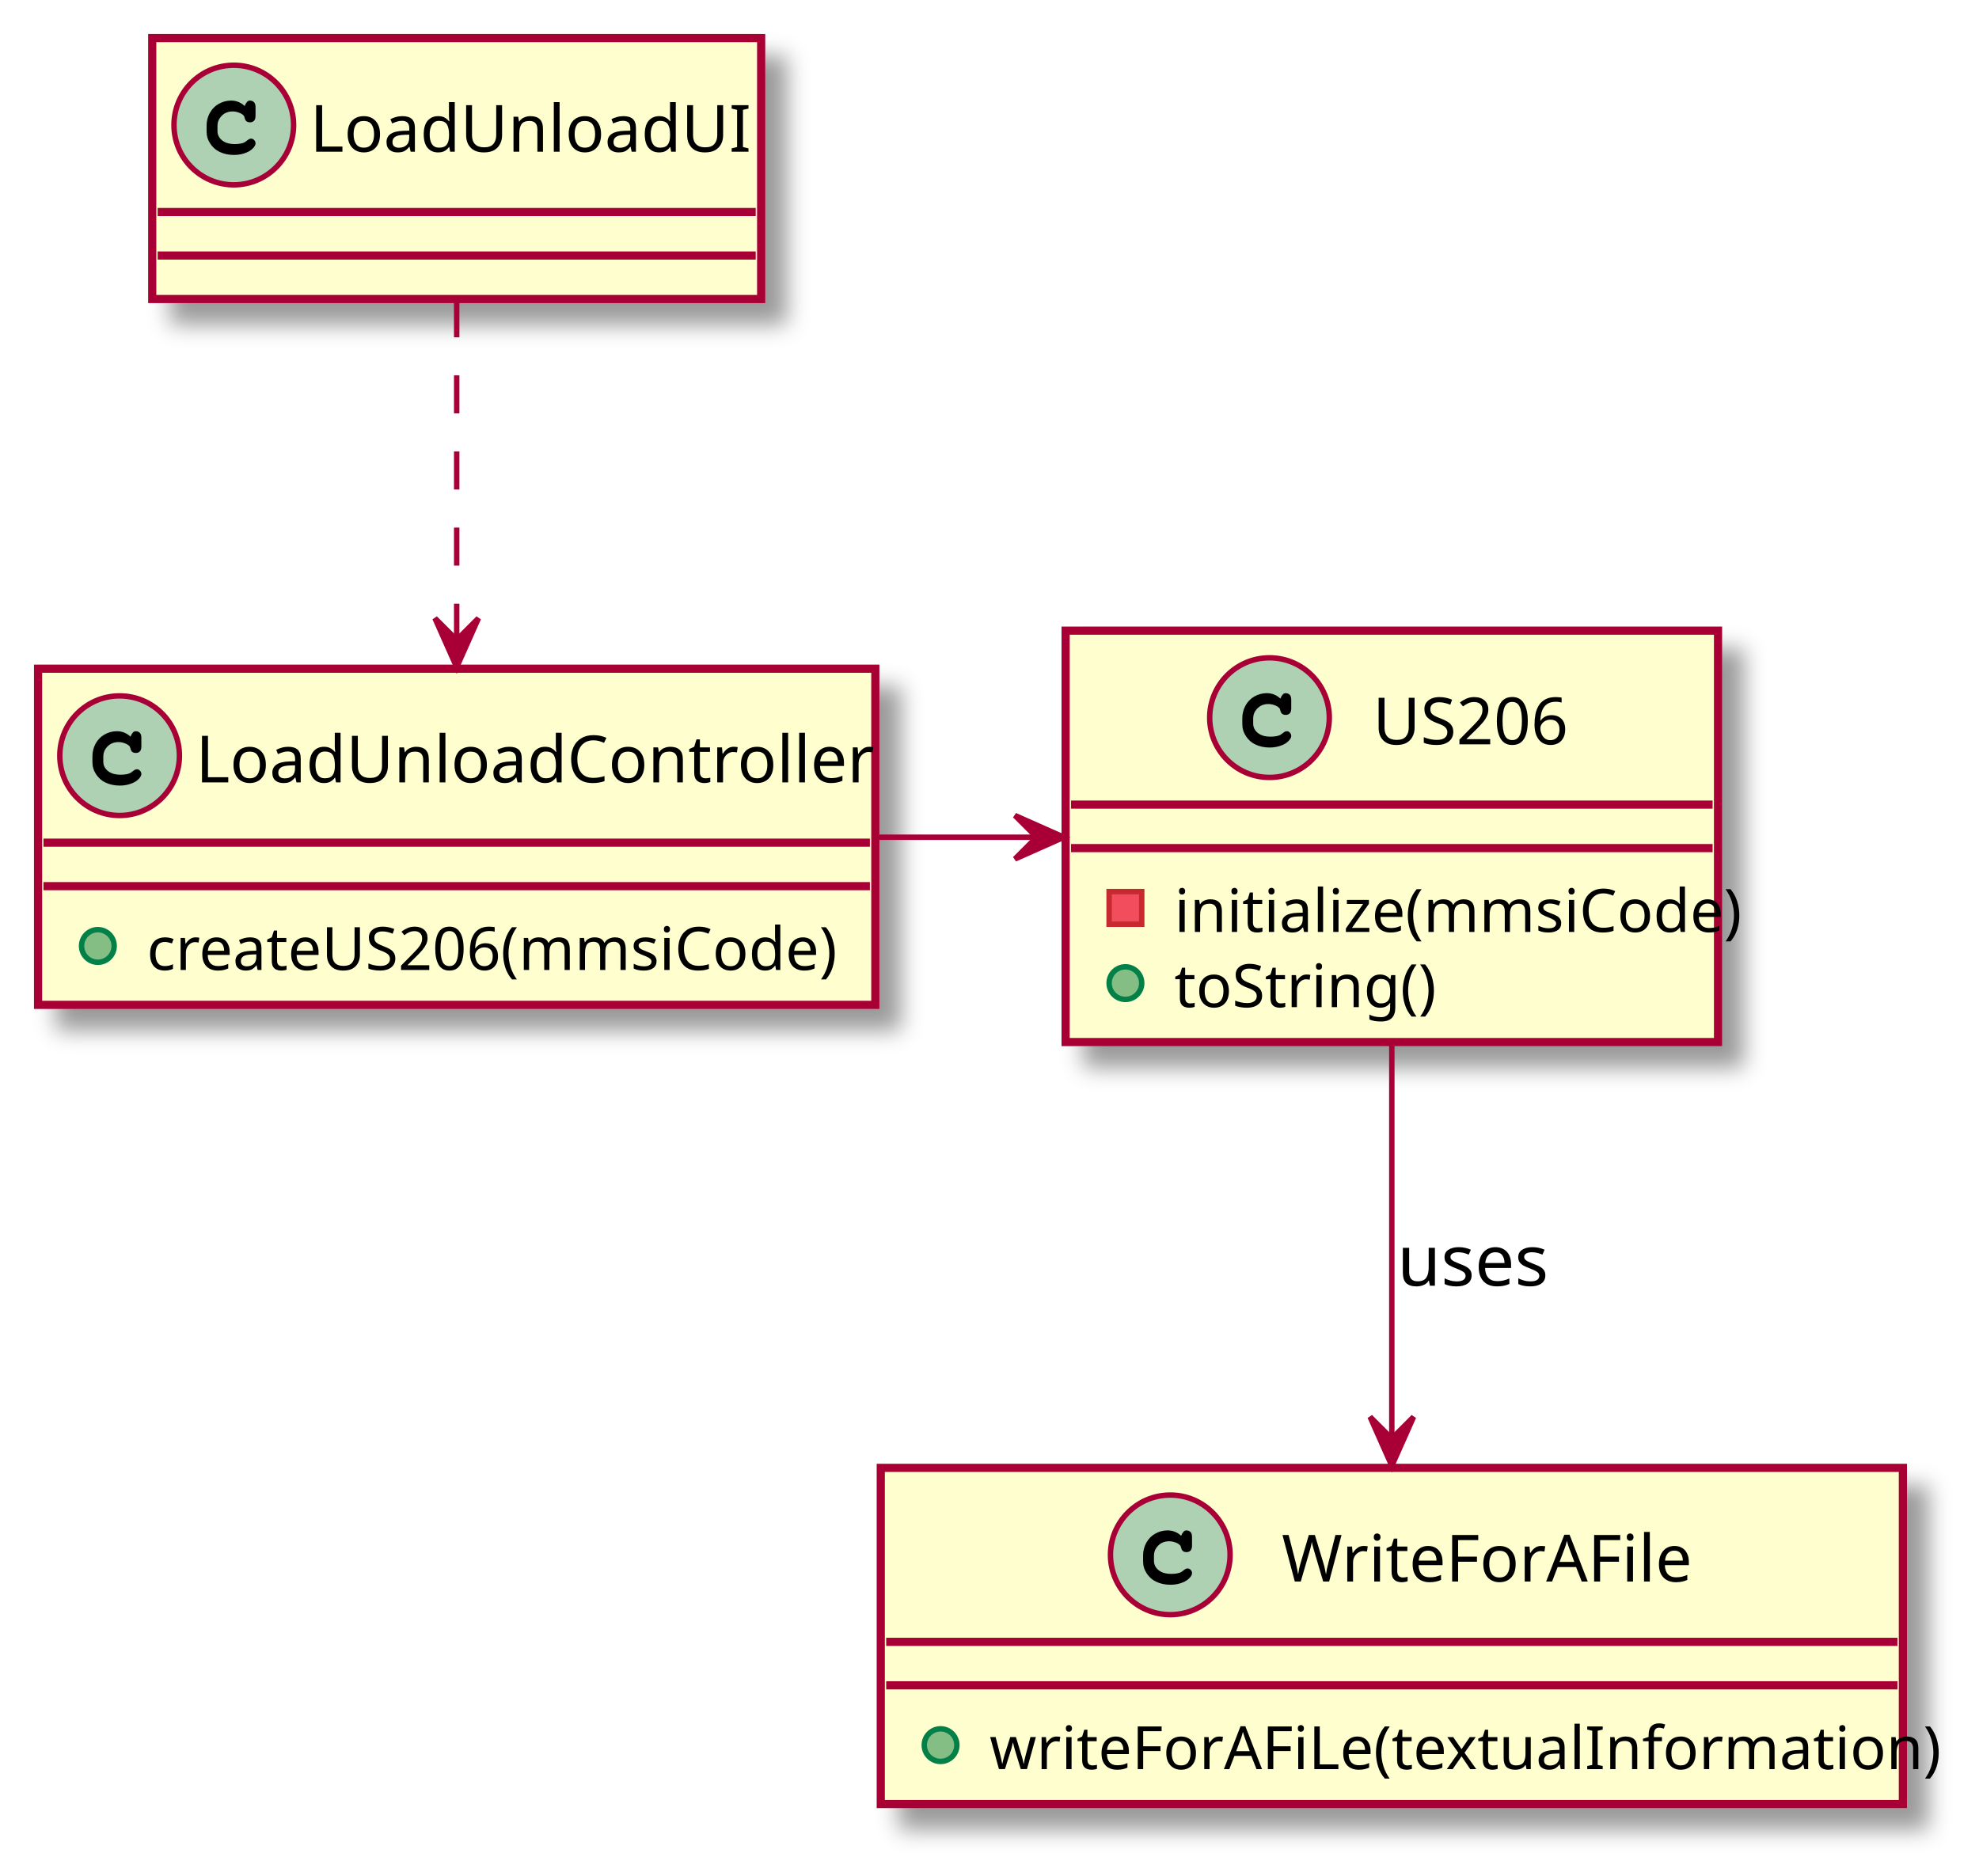
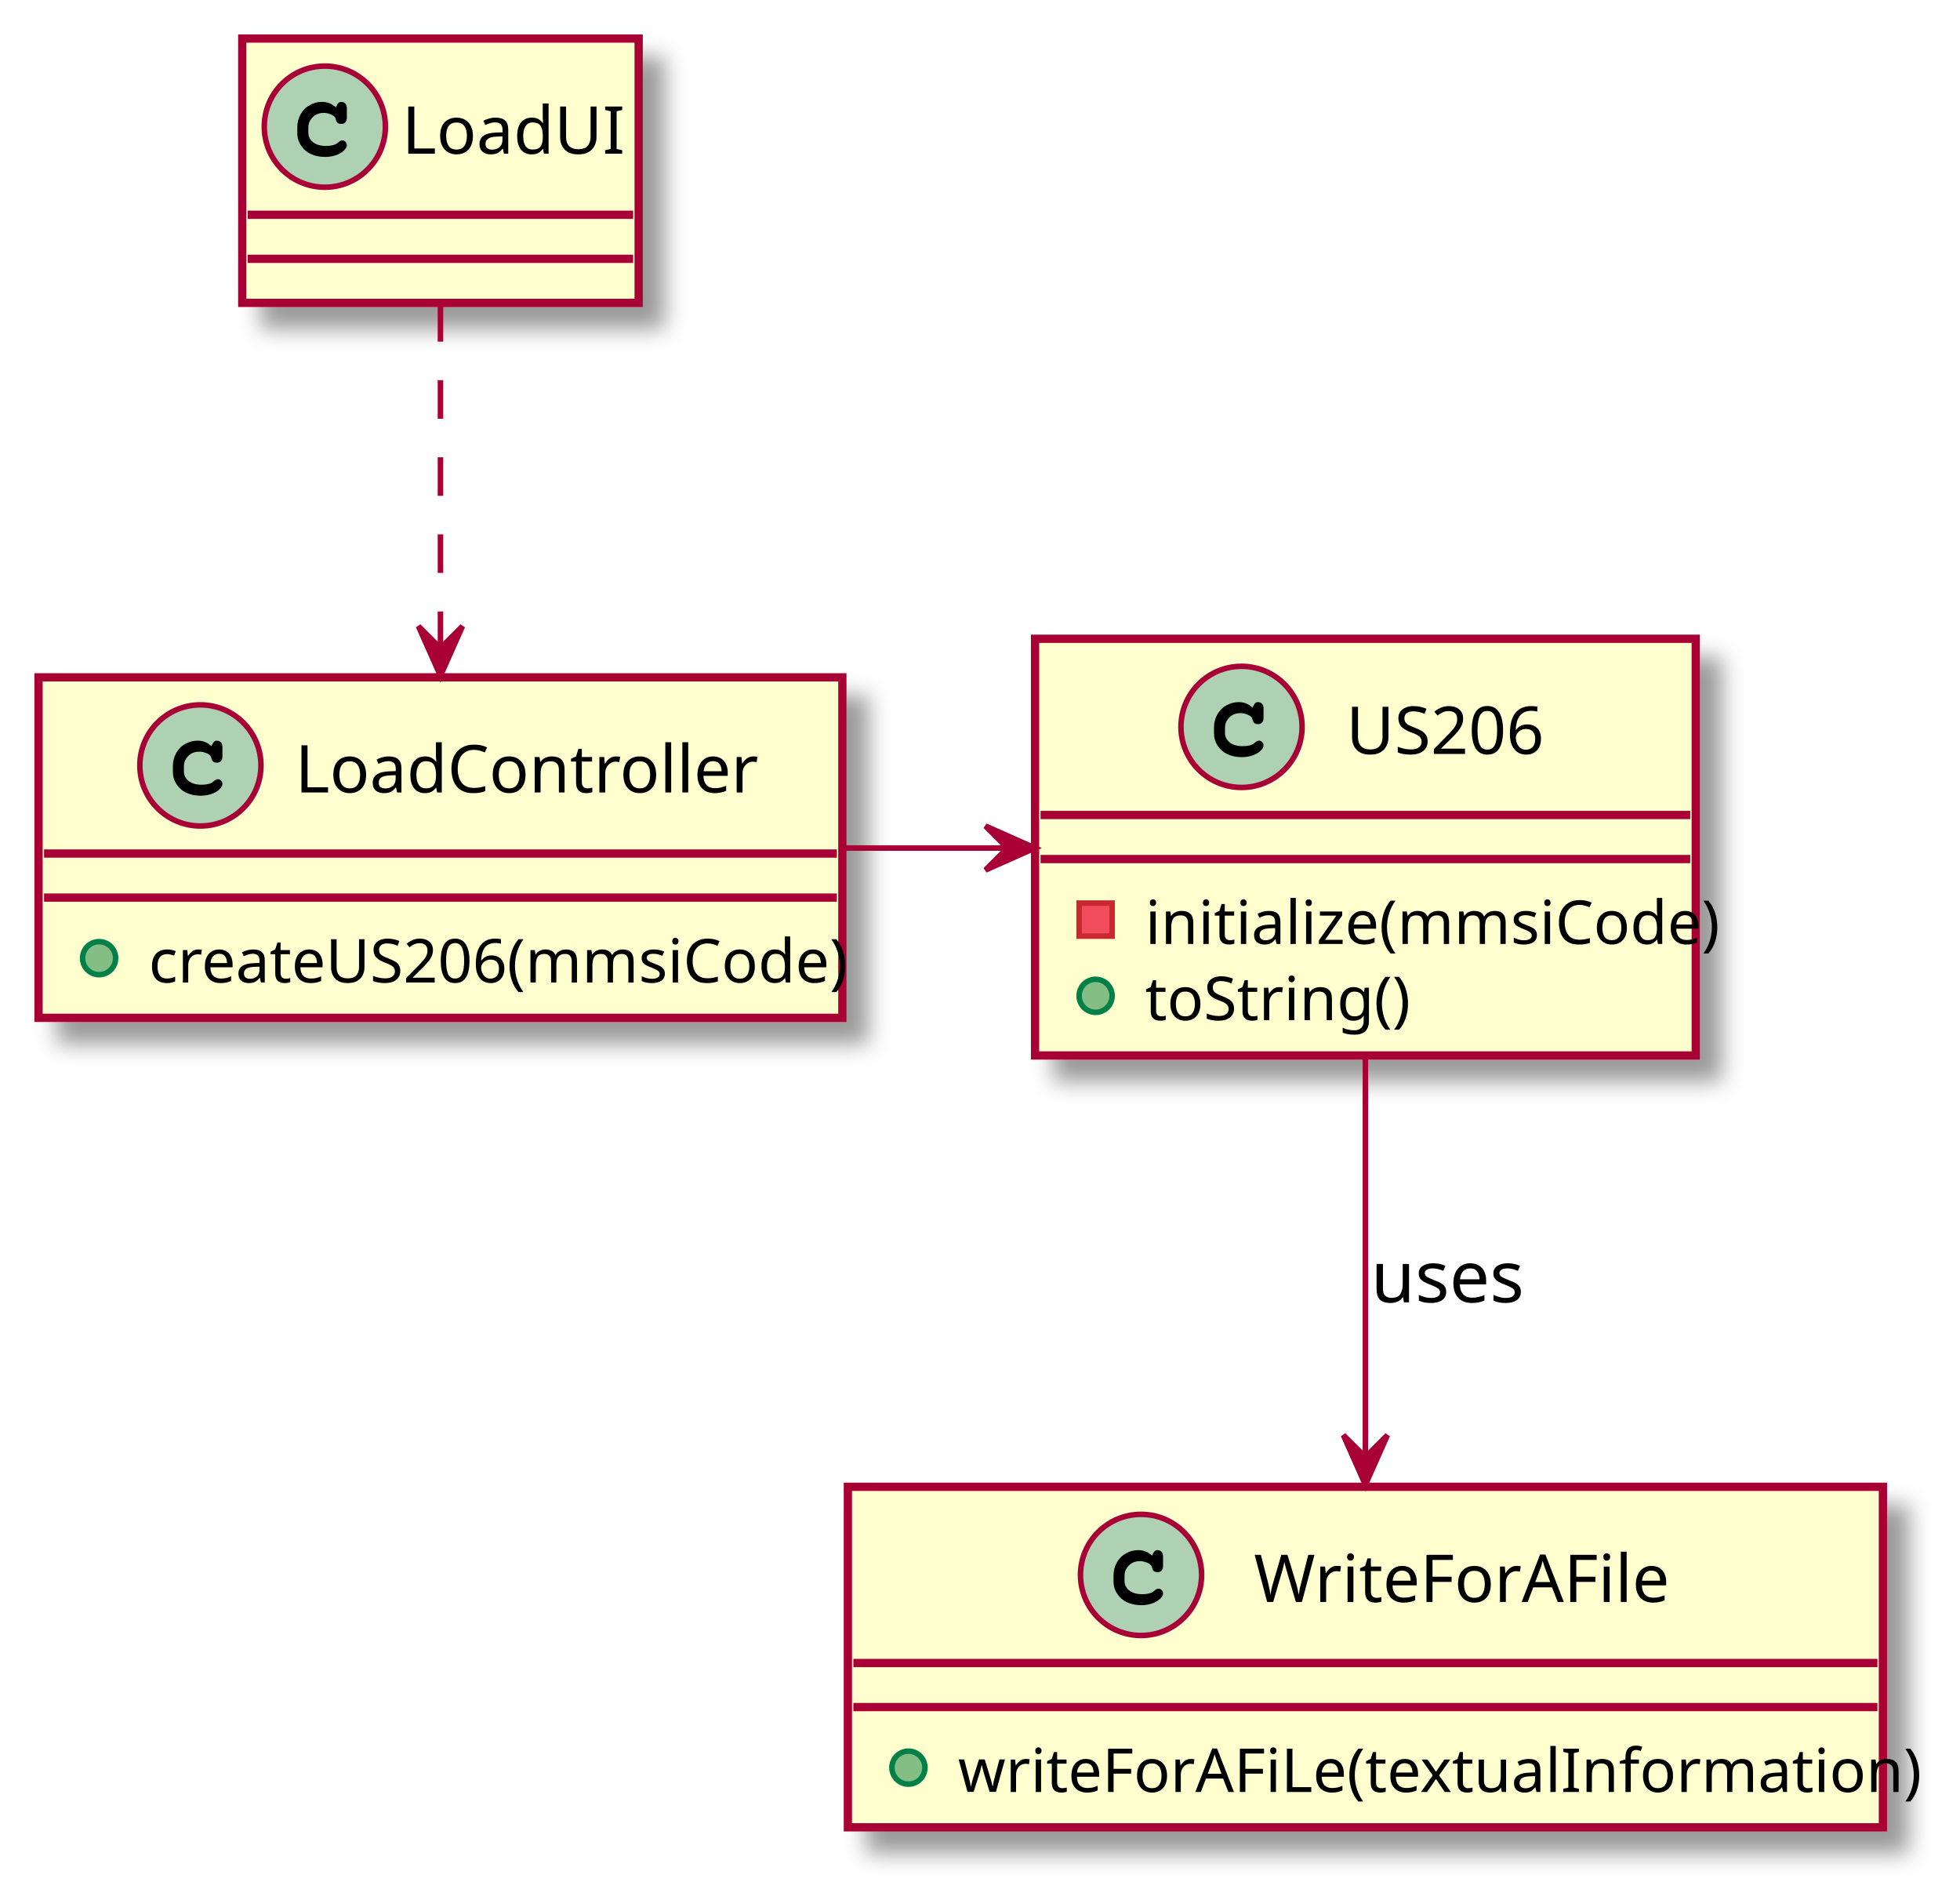
- <svg xmlns="http://www.w3.org/2000/svg" contentScriptType="application/ecmascript" contentStyleType="text/css" height="345px" preserveAspectRatio="none" style="width:364px;height:345px;background:#FFFFFF;" version="1.1" viewBox="0 0 364 345" width="364px" zoomAndPan="magnify">
+ <svg xmlns="http://www.w3.org/2000/svg" contentScriptType="application/ecmascript" contentStyleType="text/css" height="345px" preserveAspectRatio="none" style="width:356px;height:345px;background:#FFFFFF;" version="1.1" viewBox="0 0 356 345" width="356px" zoomAndPan="magnify">
  <defs>
-     <filter height="300%" id="fp75ux278wqc" width="300%" x="-1" y="-1">
+     <filter height="300%" id="f10ax715cxwz1t" width="300%" x="-1" y="-1">
      <feGaussianBlur result="blurOut" stdDeviation="2.0" />
      <feColorMatrix in="blurOut" result="blurOut2" type="matrix" values="0 0 0 0 0 0 0 0 0 0 0 0 0 0 0 0 0 0 .4 0" />
      <feOffset dx="4.0" dy="4.0" in="blurOut2" result="blurOut3" />
      <feBlend in="SourceGraphic" in2="blurOut3" mode="normal" />
    </filter>
  </defs>
  <g>
-     <rect codeLine="3" fill="#FEFECE" filter="url(#fp75ux278wqc)" height="48" id="LoadUnloadUI" style="stroke:#A80036;stroke-width:1.5;" width="112" x="28" y="7" />
-     <ellipse cx="43" cy="23" fill="#ADD1B2" rx="11" ry="11" style="stroke:#A80036;stroke-width:1.0;" />
-     <path d="M45,19.5 Q45.203,19 45.438,18.75 Q45.672,18.5 45.938,18.5 Q46.406,18.5 46.703,18.781 Q47,19.062 47,19.719 L47,21.281 Q47,21.938 46.719,22.219 Q46.438,22.5 46,22.5 Q45.609,22.5 45.359,22.328 Q45.109,22.156 45,21.703 Q44.953,21.391 44.781,21.219 Q44.469,20.891 43.906,20.703 Q43.344,20.5 42.781,20.5 Q42.078,20.5 41.484,20.781 Q40.906,21.062 40.453,21.688 Q40,22.312 40,23.172 L40,24.094 Q40,25.125 40.844,25.812 Q41.688,26.5 43.188,26.5 Q44.078,26.5 44.703,26.297 Q45.062,26.188 45.469,25.828 Q45.734,25.625 45.875,25.562 Q46.016,25.5 46.188,25.5 Q46.516,25.5 46.75,25.766 Q47,26.016 47,26.375 Q47,26.719 46.656,27.125 Q46.156,27.719 45.359,28.047 Q44.312,28.5 43.031,28.5 Q41.531,28.5 40.328,27.906 Q39.359,27.438 38.672,26.422 Q38,25.406 38,24.203 L38,23.109 Q38,21.859 38.594,20.766 Q39.203,19.672 40.25,19.094 Q41.312,18.5 42.5,18.5 Q43.219,18.5 43.844,18.75 Q44.469,19 45,19.5 Z " fill="#000000" />
-     <text fill="#000000" font-family="sans-serif" font-size="12" lengthAdjust="spacing" textLength="80" x="57" y="27.91">LoadUnloadUI</text>
-     <line style="stroke:#A80036;stroke-width:1.5;" x1="29" x2="139" y1="39" y2="39" />
-     <line style="stroke:#A80036;stroke-width:1.5;" x1="29" x2="139" y1="47" y2="47" />
-     <rect codeLine="7" fill="#FEFECE" filter="url(#fp75ux278wqc)" height="61.836" id="LoadUnloadController" style="stroke:#A80036;stroke-width:1.5;" width="154" x="7" y="123" />
-     <ellipse cx="22" cy="139" fill="#ADD1B2" rx="11" ry="11" style="stroke:#A80036;stroke-width:1.0;" />
-     <path d="M24,135.5 Q24.203,135 24.438,134.75 Q24.672,134.5 24.938,134.5 Q25.406,134.5 25.703,134.781 Q26,135.062 26,135.719 L26,137.281 Q26,137.938 25.719,138.219 Q25.438,138.5 25,138.5 Q24.609,138.5 24.359,138.328 Q24.109,138.156 24,137.703 Q23.953,137.391 23.781,137.219 Q23.469,136.891 22.906,136.703 Q22.344,136.5 21.781,136.5 Q21.078,136.5 20.484,136.781 Q19.906,137.062 19.453,137.688 Q19,138.312 19,139.172 L19,140.094 Q19,141.125 19.844,141.812 Q20.688,142.5 22.188,142.5 Q23.078,142.5 23.703,142.297 Q24.062,142.188 24.469,141.828 Q24.734,141.625 24.875,141.562 Q25.016,141.5 25.188,141.5 Q25.516,141.5 25.75,141.766 Q26,142.016 26,142.375 Q26,142.719 25.656,143.125 Q25.156,143.719 24.359,144.047 Q23.312,144.5 22.031,144.5 Q20.531,144.5 19.328,143.906 Q18.359,143.438 17.672,142.422 Q17,141.406 17,140.203 L17,139.109 Q17,137.859 17.594,136.766 Q18.203,135.672 19.25,135.094 Q20.312,134.5 21.5,134.5 Q22.219,134.5 22.844,134.75 Q23.469,135 24,135.5 Z " fill="#000000" />
-     <text fill="#000000" font-family="sans-serif" font-size="12" lengthAdjust="spacing" textLength="122" x="36" y="143.91">LoadUnloadController</text>
-     <line style="stroke:#A80036;stroke-width:1.5;" x1="8" x2="160" y1="155" y2="155" />
-     <line style="stroke:#A80036;stroke-width:1.5;" x1="8" x2="160" y1="163" y2="163" />
+     <rect codeLine="3" fill="#FEFECE" filter="url(#f10ax715cxwz1t)" height="48" id="LoadUI" style="stroke:#A80036;stroke-width:1.5;" width="72" x="44" y="7" />
+     <ellipse cx="59" cy="23" fill="#ADD1B2" rx="11" ry="11" style="stroke:#A80036;stroke-width:1.0;" />
+     <path d="M61,19.5 Q61.203,19 61.438,18.75 Q61.672,18.5 61.938,18.5 Q62.406,18.5 62.703,18.781 Q63,19.062 63,19.719 L63,21.281 Q63,21.938 62.719,22.219 Q62.438,22.5 62,22.5 Q61.609,22.5 61.359,22.328 Q61.109,22.156 61,21.703 Q60.953,21.391 60.781,21.219 Q60.469,20.891 59.906,20.703 Q59.344,20.5 58.781,20.5 Q58.078,20.5 57.484,20.781 Q56.906,21.062 56.453,21.688 Q56,22.312 56,23.172 L56,24.094 Q56,25.125 56.844,25.812 Q57.688,26.5 59.188,26.5 Q60.078,26.5 60.703,26.297 Q61.062,26.188 61.469,25.828 Q61.734,25.625 61.875,25.562 Q62.016,25.5 62.188,25.5 Q62.516,25.5 62.75,25.766 Q63,26.016 63,26.375 Q63,26.719 62.656,27.125 Q62.156,27.719 61.359,28.047 Q60.312,28.5 59.031,28.5 Q57.531,28.5 56.328,27.906 Q55.359,27.438 54.672,26.422 Q54,25.406 54,24.203 L54,23.109 Q54,21.859 54.594,20.766 Q55.203,19.672 56.25,19.094 Q57.312,18.5 58.5,18.5 Q59.219,18.5 59.844,18.75 Q60.469,19 61,19.5 Z " fill="#000000" />
+     <text fill="#000000" font-family="sans-serif" font-size="12" lengthAdjust="spacing" textLength="40" x="73" y="27.91">LoadUI</text>
+     <line style="stroke:#A80036;stroke-width:1.5;" x1="45" x2="115" y1="39" y2="39" />
+     <line style="stroke:#A80036;stroke-width:1.5;" x1="45" x2="115" y1="47" y2="47" />
+     <rect codeLine="7" fill="#FEFECE" filter="url(#f10ax715cxwz1t)" height="61.836" id="LoadController" style="stroke:#A80036;stroke-width:1.5;" width="146" x="7" y="123" />
+     <ellipse cx="36.4" cy="139" fill="#ADD1B2" rx="11" ry="11" style="stroke:#A80036;stroke-width:1.0;" />
+     <path d="M38.4,135.5 Q38.603,135 38.837,134.75 Q39.072,134.5 39.337,134.5 Q39.806,134.5 40.103,134.781 Q40.4,135.062 40.4,135.719 L40.4,137.281 Q40.4,137.938 40.119,138.219 Q39.837,138.5 39.4,138.5 Q39.009,138.5 38.759,138.328 Q38.509,138.156 38.4,137.703 Q38.353,137.391 38.181,137.219 Q37.869,136.891 37.306,136.703 Q36.744,136.5 36.181,136.5 Q35.478,136.5 34.884,136.781 Q34.306,137.062 33.853,137.688 Q33.4,138.312 33.4,139.172 L33.4,140.094 Q33.4,141.125 34.244,141.812 Q35.087,142.5 36.587,142.5 Q37.478,142.5 38.103,142.297 Q38.462,142.188 38.869,141.828 Q39.134,141.625 39.275,141.562 Q39.416,141.5 39.587,141.5 Q39.916,141.5 40.15,141.766 Q40.4,142.016 40.4,142.375 Q40.4,142.719 40.056,143.125 Q39.556,143.719 38.759,144.047 Q37.712,144.5 36.431,144.5 Q34.931,144.5 33.728,143.906 Q32.759,143.438 32.072,142.422 Q31.4,141.406 31.4,140.203 L31.4,139.109 Q31.4,137.859 31.994,136.766 Q32.603,135.672 33.65,135.094 Q34.712,134.5 35.9,134.5 Q36.619,134.5 37.244,134.75 Q37.869,135 38.4,135.5 Z " fill="#000000" />
+     <text fill="#000000" font-family="sans-serif" font-size="12" lengthAdjust="spacing" textLength="82" x="53.6" y="143.91">LoadController</text>
+     <line style="stroke:#A80036;stroke-width:1.5;" x1="8" x2="152" y1="155" y2="155" />
+     <line style="stroke:#A80036;stroke-width:1.5;" x1="8" x2="152" y1="163" y2="163" />
    <ellipse cx="18" cy="174" fill="#84BE84" rx="3" ry="3" style="stroke:#038048;stroke-width:1.0;" />
    <text fill="#000000" font-family="sans-serif" font-size="11" lengthAdjust="spacing" textLength="120" x="27" y="178.419">createUS206(mmsiCode)</text>
-     <rect codeLine="12" fill="#FEFECE" filter="url(#fp75ux278wqc)" height="75.672" id="US206" style="stroke:#A80036;stroke-width:1.5;" width="120" x="196" y="116" />
-     <ellipse cx="233.5" cy="132" fill="#ADD1B2" rx="11" ry="11" style="stroke:#A80036;stroke-width:1.0;" />
-     <path d="M235.5,128.5 Q235.703,128 235.938,127.75 Q236.172,127.5 236.438,127.5 Q236.906,127.5 237.203,127.781 Q237.5,128.062 237.5,128.719 L237.5,130.281 Q237.5,130.938 237.219,131.219 Q236.938,131.5 236.5,131.5 Q236.109,131.5 235.859,131.328 Q235.609,131.156 235.5,130.703 Q235.453,130.391 235.281,130.219 Q234.969,129.891 234.406,129.703 Q233.844,129.5 233.281,129.5 Q232.578,129.5 231.984,129.781 Q231.406,130.062 230.953,130.688 Q230.5,131.312 230.5,132.172 L230.5,133.094 Q230.5,134.125 231.344,134.812 Q232.188,135.5 233.688,135.5 Q234.578,135.5 235.203,135.297 Q235.562,135.188 235.969,134.828 Q236.234,134.625 236.375,134.562 Q236.516,134.5 236.688,134.5 Q237.016,134.5 237.25,134.766 Q237.5,135.016 237.5,135.375 Q237.5,135.719 237.156,136.125 Q236.656,136.719 235.859,137.047 Q234.812,137.5 233.531,137.5 Q232.031,137.5 230.828,136.906 Q229.859,136.438 229.172,135.422 Q228.5,134.406 228.5,133.203 L228.5,132.109 Q228.5,130.859 229.094,129.766 Q229.703,128.672 230.75,128.094 Q231.812,127.5 233,127.5 Q233.719,127.5 234.344,127.75 Q234.969,128 235.5,128.5 Z " fill="#000000" />
-     <text fill="#000000" font-family="sans-serif" font-size="12" lengthAdjust="spacing" textLength="38" x="252.5" y="136.91">US206</text>
-     <line style="stroke:#A80036;stroke-width:1.5;" x1="197" x2="315" y1="148" y2="148" />
-     <line style="stroke:#A80036;stroke-width:1.5;" x1="197" x2="315" y1="156" y2="156" />
-     <rect fill="#F24D5C" height="6" style="stroke:#C82930;stroke-width:1.0;" width="6" x="204" y="164" />
-     <text fill="#000000" font-family="sans-serif" font-size="11" lengthAdjust="spacing" textLength="94" x="216" y="171.419">initialize(mmsiCode)</text>
-     <ellipse cx="207" cy="180.836" fill="#84BE84" rx="3" ry="3" style="stroke:#038048;stroke-width:1.0;" />
-     <text fill="#000000" font-family="sans-serif" font-size="11" lengthAdjust="spacing" textLength="45" x="216" y="185.255">toString()</text>
-     <rect codeLine="18" fill="#FEFECE" filter="url(#fp75ux278wqc)" height="61.836" id="WriteForAFile" style="stroke:#A80036;stroke-width:1.5;" width="188" x="162" y="270" />
-     <ellipse cx="215.25" cy="286" fill="#ADD1B2" rx="11" ry="11" style="stroke:#A80036;stroke-width:1.0;" />
-     <path d="M217.25,282.5 Q217.453,282 217.688,281.75 Q217.922,281.5 218.188,281.5 Q218.656,281.5 218.953,281.781 Q219.25,282.062 219.25,282.719 L219.25,284.281 Q219.25,284.938 218.969,285.219 Q218.688,285.5 218.25,285.5 Q217.859,285.5 217.609,285.328 Q217.359,285.156 217.25,284.703 Q217.203,284.391 217.031,284.219 Q216.719,283.891 216.156,283.703 Q215.594,283.5 215.031,283.5 Q214.328,283.5 213.734,283.781 Q213.156,284.062 212.703,284.688 Q212.25,285.312 212.25,286.172 L212.25,287.094 Q212.25,288.125 213.094,288.812 Q213.938,289.5 215.438,289.5 Q216.328,289.5 216.953,289.297 Q217.312,289.188 217.719,288.828 Q217.984,288.625 218.125,288.562 Q218.266,288.5 218.438,288.5 Q218.766,288.5 219,288.766 Q219.25,289.016 219.25,289.375 Q219.25,289.719 218.906,290.125 Q218.406,290.719 217.609,291.047 Q216.562,291.5 215.281,291.5 Q213.781,291.5 212.578,290.906 Q211.609,290.438 210.922,289.422 Q210.25,288.406 210.25,287.203 L210.25,286.109 Q210.25,284.859 210.844,283.766 Q211.453,282.672 212.5,282.094 Q213.562,281.5 214.75,281.5 Q215.469,281.5 216.094,281.75 Q216.719,282 217.25,282.5 Z " fill="#000000" />
-     <text fill="#000000" font-family="sans-serif" font-size="12" lengthAdjust="spacing" textLength="73" x="235.75" y="290.91">WriteForAFile</text>
-     <line style="stroke:#A80036;stroke-width:1.5;" x1="163" x2="349" y1="302" y2="302" />
-     <line style="stroke:#A80036;stroke-width:1.5;" x1="163" x2="349" y1="310" y2="310" />
-     <ellipse cx="173" cy="321" fill="#84BE84" rx="3" ry="3" style="stroke:#038048;stroke-width:1.0;" />
-     <text fill="#000000" font-family="sans-serif" font-size="11" lengthAdjust="spacing" textLength="162" x="182" y="325.419">writeForAFiLe(textualInformation)</text>
-     <path codeLine="24" d="M84,55.04 C84,72.74 84,97.49 84,117.69 " fill="none" id="LoadUnloadUI-to-LoadUnloadController" style="stroke:#A80036;stroke-width:1.0;stroke-dasharray:7.0,7.0;" />
-     <polygon fill="#A80036" points="84,122.72,88,113.72,84,117.72,80,113.72,84,122.72" style="stroke:#A80036;stroke-width:1.0;" />
-     <path codeLine="25" d="M161.27,154 C171.03,154 180.8,154 190.57,154 " fill="none" id="LoadUnloadController-to-US206" style="stroke:#A80036;stroke-width:1.0;" />
-     <polygon fill="#A80036" points="195.68,154,186.68,150,190.68,154,186.68,158,195.68,154" style="stroke:#A80036;stroke-width:1.0;" />
-     <path codeLine="26" d="M256,192.34 C256,214.56 256,242.59 256,264.48 " fill="none" id="US206-to-WriteForAFile" style="stroke:#A80036;stroke-width:1.0;" />
-     <polygon fill="#A80036" points="256,269.62,260,260.62,256,264.62,252,260.62,256,269.62" style="stroke:#A80036;stroke-width:1.0;" />
-     <text fill="#000000" font-family="sans-serif" font-size="13" lengthAdjust="spacing" textLength="28" x="257" y="236.495">uses</text>
+     <rect codeLine="12" fill="#FEFECE" filter="url(#f10ax715cxwz1t)" height="75.672" id="US206" style="stroke:#A80036;stroke-width:1.5;" width="120" x="188" y="116" />
+     <ellipse cx="225.5" cy="132" fill="#ADD1B2" rx="11" ry="11" style="stroke:#A80036;stroke-width:1.0;" />
+     <path d="M227.5,128.5 Q227.703,128 227.938,127.75 Q228.172,127.5 228.438,127.5 Q228.906,127.5 229.203,127.781 Q229.5,128.062 229.5,128.719 L229.5,130.281 Q229.5,130.938 229.219,131.219 Q228.938,131.5 228.5,131.5 Q228.109,131.5 227.859,131.328 Q227.609,131.156 227.5,130.703 Q227.453,130.391 227.281,130.219 Q226.969,129.891 226.406,129.703 Q225.844,129.5 225.281,129.5 Q224.578,129.5 223.984,129.781 Q223.406,130.062 222.953,130.688 Q222.5,131.312 222.5,132.172 L222.5,133.094 Q222.5,134.125 223.344,134.812 Q224.188,135.5 225.688,135.5 Q226.578,135.5 227.203,135.297 Q227.562,135.188 227.969,134.828 Q228.234,134.625 228.375,134.562 Q228.516,134.5 228.688,134.5 Q229.016,134.5 229.25,134.766 Q229.5,135.016 229.5,135.375 Q229.5,135.719 229.156,136.125 Q228.656,136.719 227.859,137.047 Q226.812,137.5 225.531,137.5 Q224.031,137.5 222.828,136.906 Q221.859,136.438 221.172,135.422 Q220.5,134.406 220.5,133.203 L220.5,132.109 Q220.5,130.859 221.094,129.766 Q221.703,128.672 222.75,128.094 Q223.812,127.5 225,127.5 Q225.719,127.5 226.344,127.75 Q226.969,128 227.5,128.5 Z " fill="#000000" />
+     <text fill="#000000" font-family="sans-serif" font-size="12" lengthAdjust="spacing" textLength="38" x="244.5" y="136.91">US206</text>
+     <line style="stroke:#A80036;stroke-width:1.5;" x1="189" x2="307" y1="148" y2="148" />
+     <line style="stroke:#A80036;stroke-width:1.5;" x1="189" x2="307" y1="156" y2="156" />
+     <rect fill="#F24D5C" height="6" style="stroke:#C82930;stroke-width:1.0;" width="6" x="196" y="164" />
+     <text fill="#000000" font-family="sans-serif" font-size="11" lengthAdjust="spacing" textLength="94" x="208" y="171.419">initialize(mmsiCode)</text>
+     <ellipse cx="199" cy="180.836" fill="#84BE84" rx="3" ry="3" style="stroke:#038048;stroke-width:1.0;" />
+     <text fill="#000000" font-family="sans-serif" font-size="11" lengthAdjust="spacing" textLength="45" x="208" y="185.255">toString()</text>
+     <rect codeLine="18" fill="#FEFECE" filter="url(#f10ax715cxwz1t)" height="61.836" id="WriteForAFile" style="stroke:#A80036;stroke-width:1.5;" width="188" x="154" y="270" />
+     <ellipse cx="207.25" cy="286" fill="#ADD1B2" rx="11" ry="11" style="stroke:#A80036;stroke-width:1.0;" />
+     <path d="M209.25,282.5 Q209.453,282 209.688,281.75 Q209.922,281.5 210.188,281.5 Q210.656,281.5 210.953,281.781 Q211.25,282.062 211.25,282.719 L211.25,284.281 Q211.25,284.938 210.969,285.219 Q210.688,285.5 210.25,285.5 Q209.859,285.5 209.609,285.328 Q209.359,285.156 209.25,284.703 Q209.203,284.391 209.031,284.219 Q208.719,283.891 208.156,283.703 Q207.594,283.5 207.031,283.5 Q206.328,283.5 205.734,283.781 Q205.156,284.062 204.703,284.688 Q204.25,285.312 204.25,286.172 L204.25,287.094 Q204.25,288.125 205.094,288.812 Q205.938,289.5 207.438,289.5 Q208.328,289.5 208.953,289.297 Q209.312,289.188 209.719,288.828 Q209.984,288.625 210.125,288.562 Q210.266,288.5 210.438,288.5 Q210.766,288.5 211,288.766 Q211.25,289.016 211.25,289.375 Q211.25,289.719 210.906,290.125 Q210.406,290.719 209.609,291.047 Q208.562,291.5 207.281,291.5 Q205.781,291.5 204.578,290.906 Q203.609,290.438 202.922,289.422 Q202.25,288.406 202.25,287.203 L202.25,286.109 Q202.25,284.859 202.844,283.766 Q203.453,282.672 204.5,282.094 Q205.562,281.5 206.75,281.5 Q207.469,281.5 208.094,281.75 Q208.719,282 209.25,282.5 Z " fill="#000000" />
+     <text fill="#000000" font-family="sans-serif" font-size="12" lengthAdjust="spacing" textLength="73" x="227.75" y="290.91">WriteForAFile</text>
+     <line style="stroke:#A80036;stroke-width:1.5;" x1="155" x2="341" y1="302" y2="302" />
+     <line style="stroke:#A80036;stroke-width:1.5;" x1="155" x2="341" y1="310" y2="310" />
+     <ellipse cx="165" cy="321" fill="#84BE84" rx="3" ry="3" style="stroke:#038048;stroke-width:1.0;" />
+     <text fill="#000000" font-family="sans-serif" font-size="11" lengthAdjust="spacing" textLength="162" x="174" y="325.419">writeForAFiLe(textualInformation)</text>
+     <path codeLine="24" d="M80,55.04 C80,72.74 80,97.49 80,117.69 " fill="none" id="LoadUI-to-LoadController" style="stroke:#A80036;stroke-width:1.0;stroke-dasharray:7.0,7.0;" />
+     <polygon fill="#A80036" points="80,122.72,84,113.72,80,117.72,76,113.72,80,122.72" style="stroke:#A80036;stroke-width:1.0;" />
+     <path codeLine="25" d="M153.17,154 C163.06,154 172.94,154 182.82,154 " fill="none" id="LoadController-to-US206" style="stroke:#A80036;stroke-width:1.0;" />
+     <polygon fill="#A80036" points="187.99,154,178.99,150,182.99,154,178.99,158,187.99,154" style="stroke:#A80036;stroke-width:1.0;" />
+     <path codeLine="26" d="M248,192.34 C248,214.56 248,242.59 248,264.48 " fill="none" id="US206-to-WriteForAFile" style="stroke:#A80036;stroke-width:1.0;" />
+     <polygon fill="#A80036" points="248,269.62,252,260.62,248,264.62,244,260.62,248,269.62" style="stroke:#A80036;stroke-width:1.0;" />
+     <text fill="#000000" font-family="sans-serif" font-size="13" lengthAdjust="spacing" textLength="28" x="249" y="236.495">uses</text>
  </g>
</svg>
